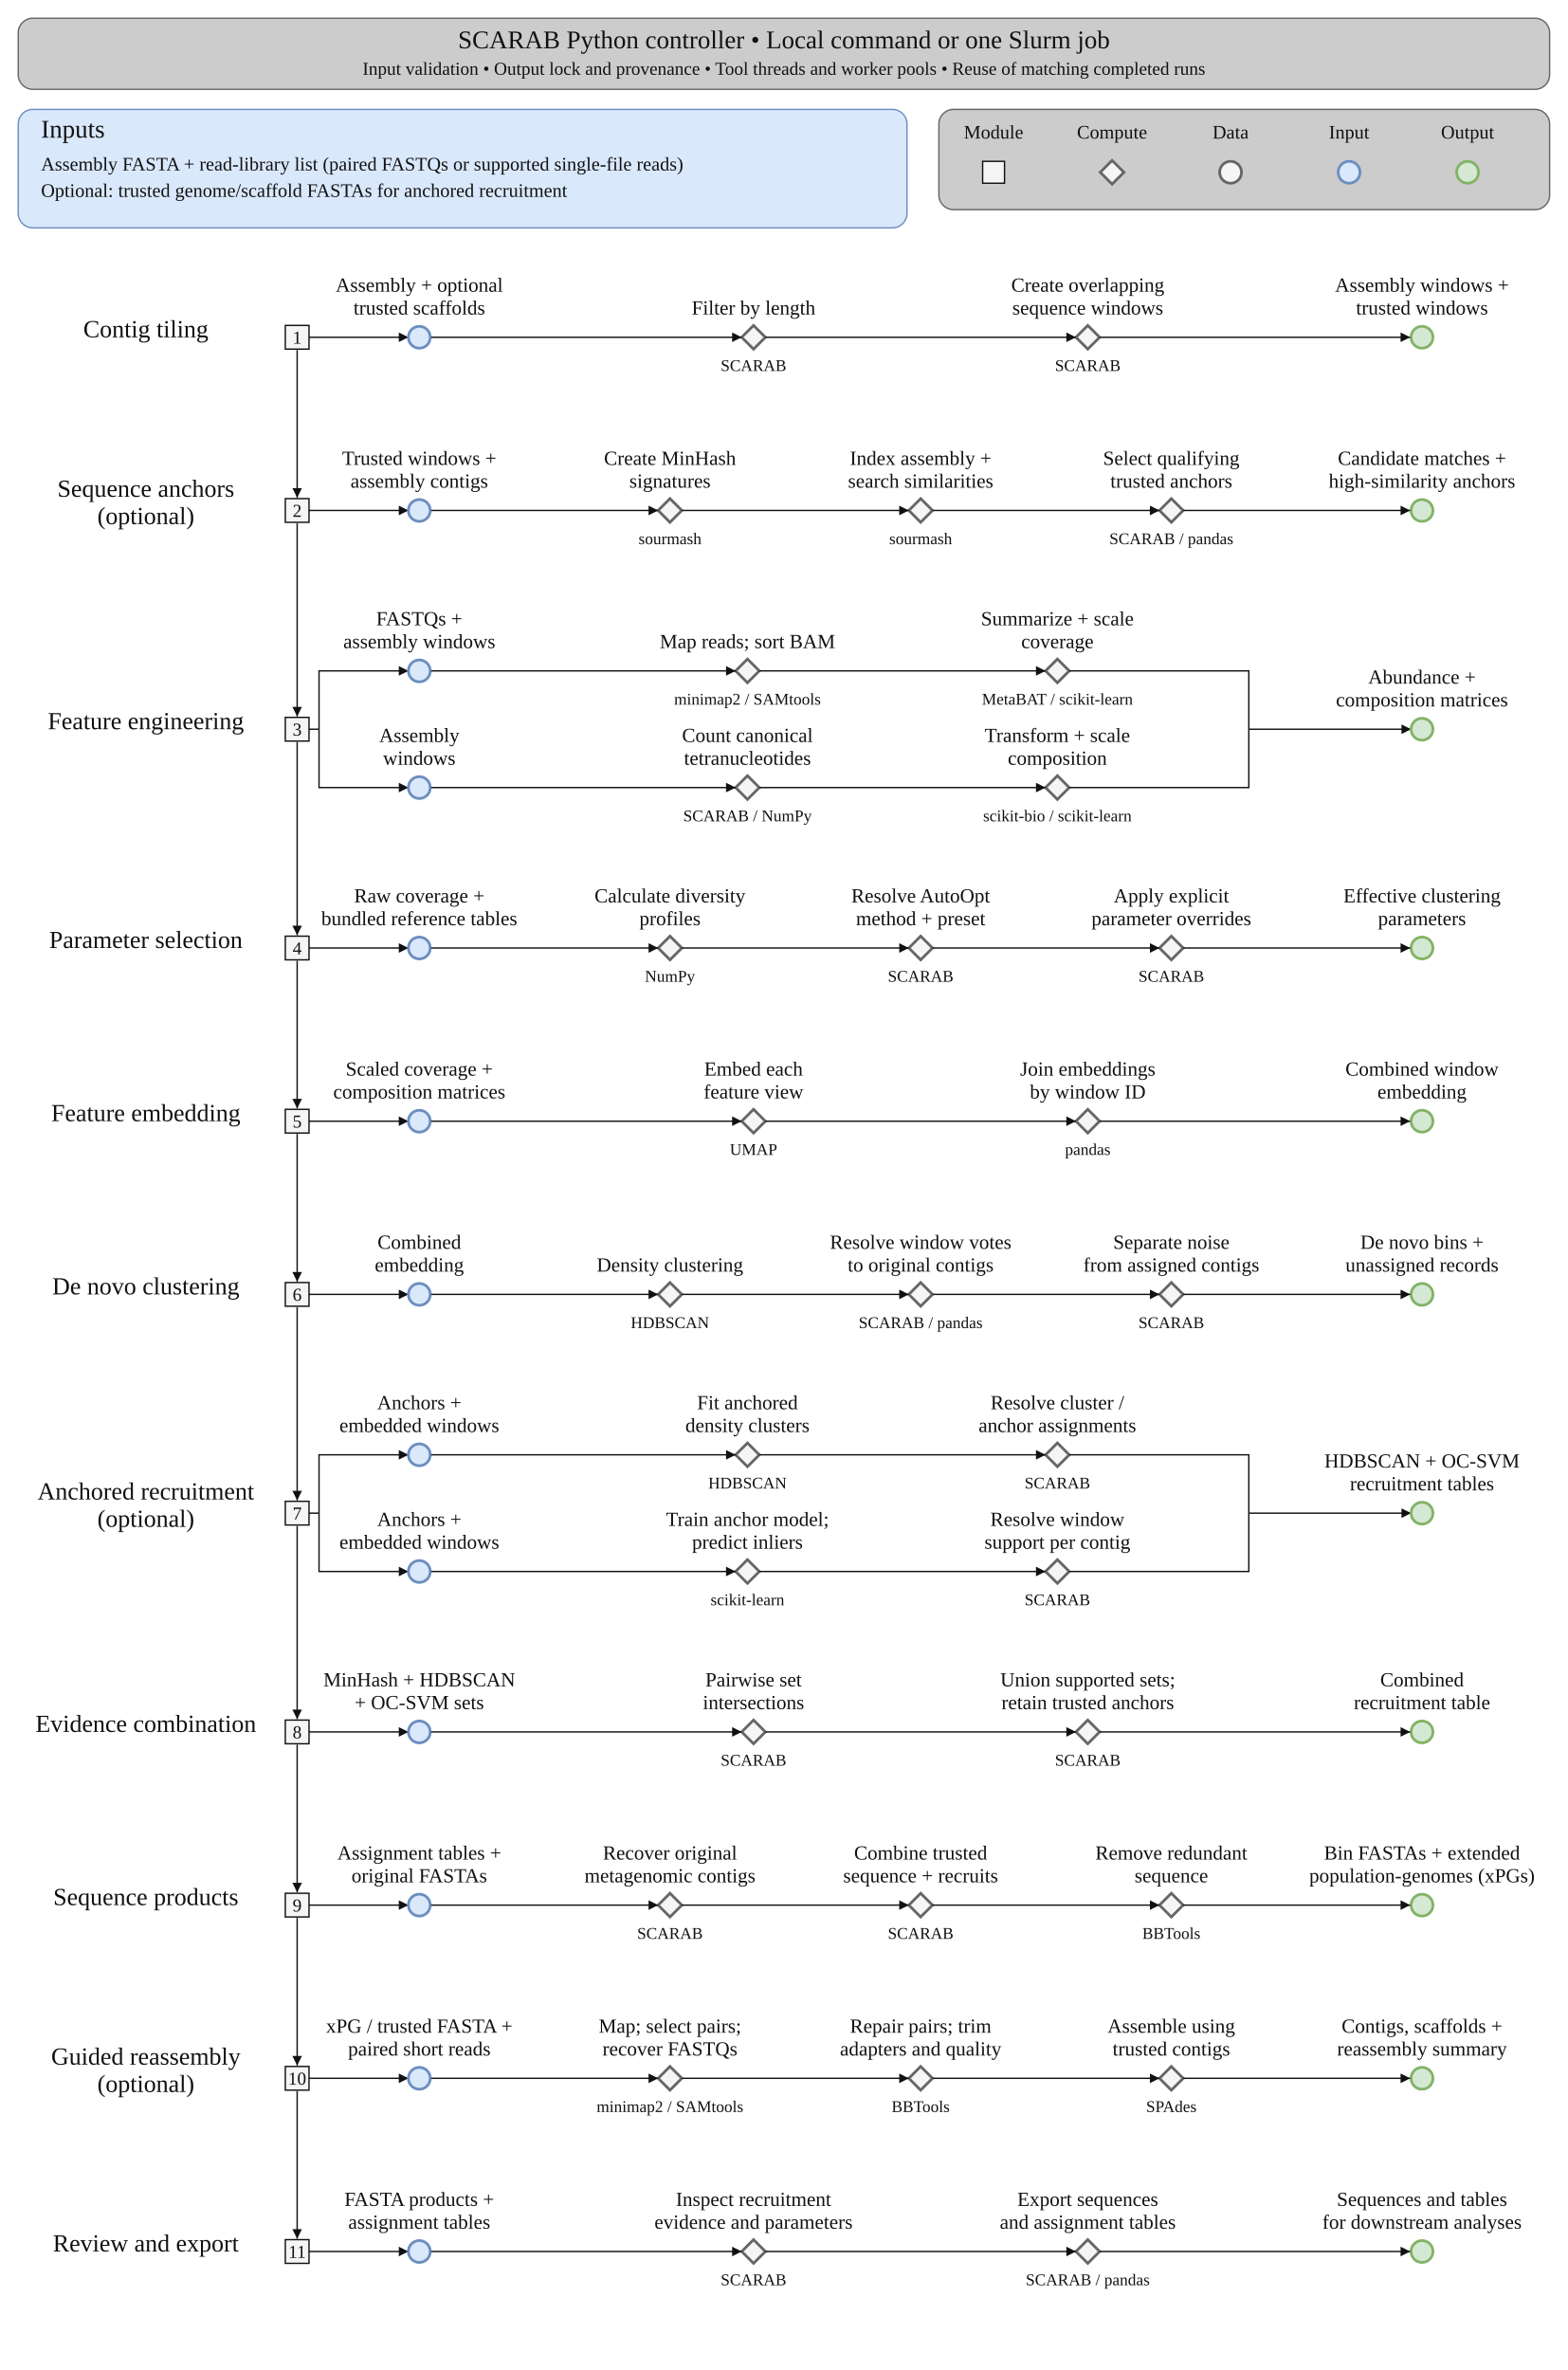
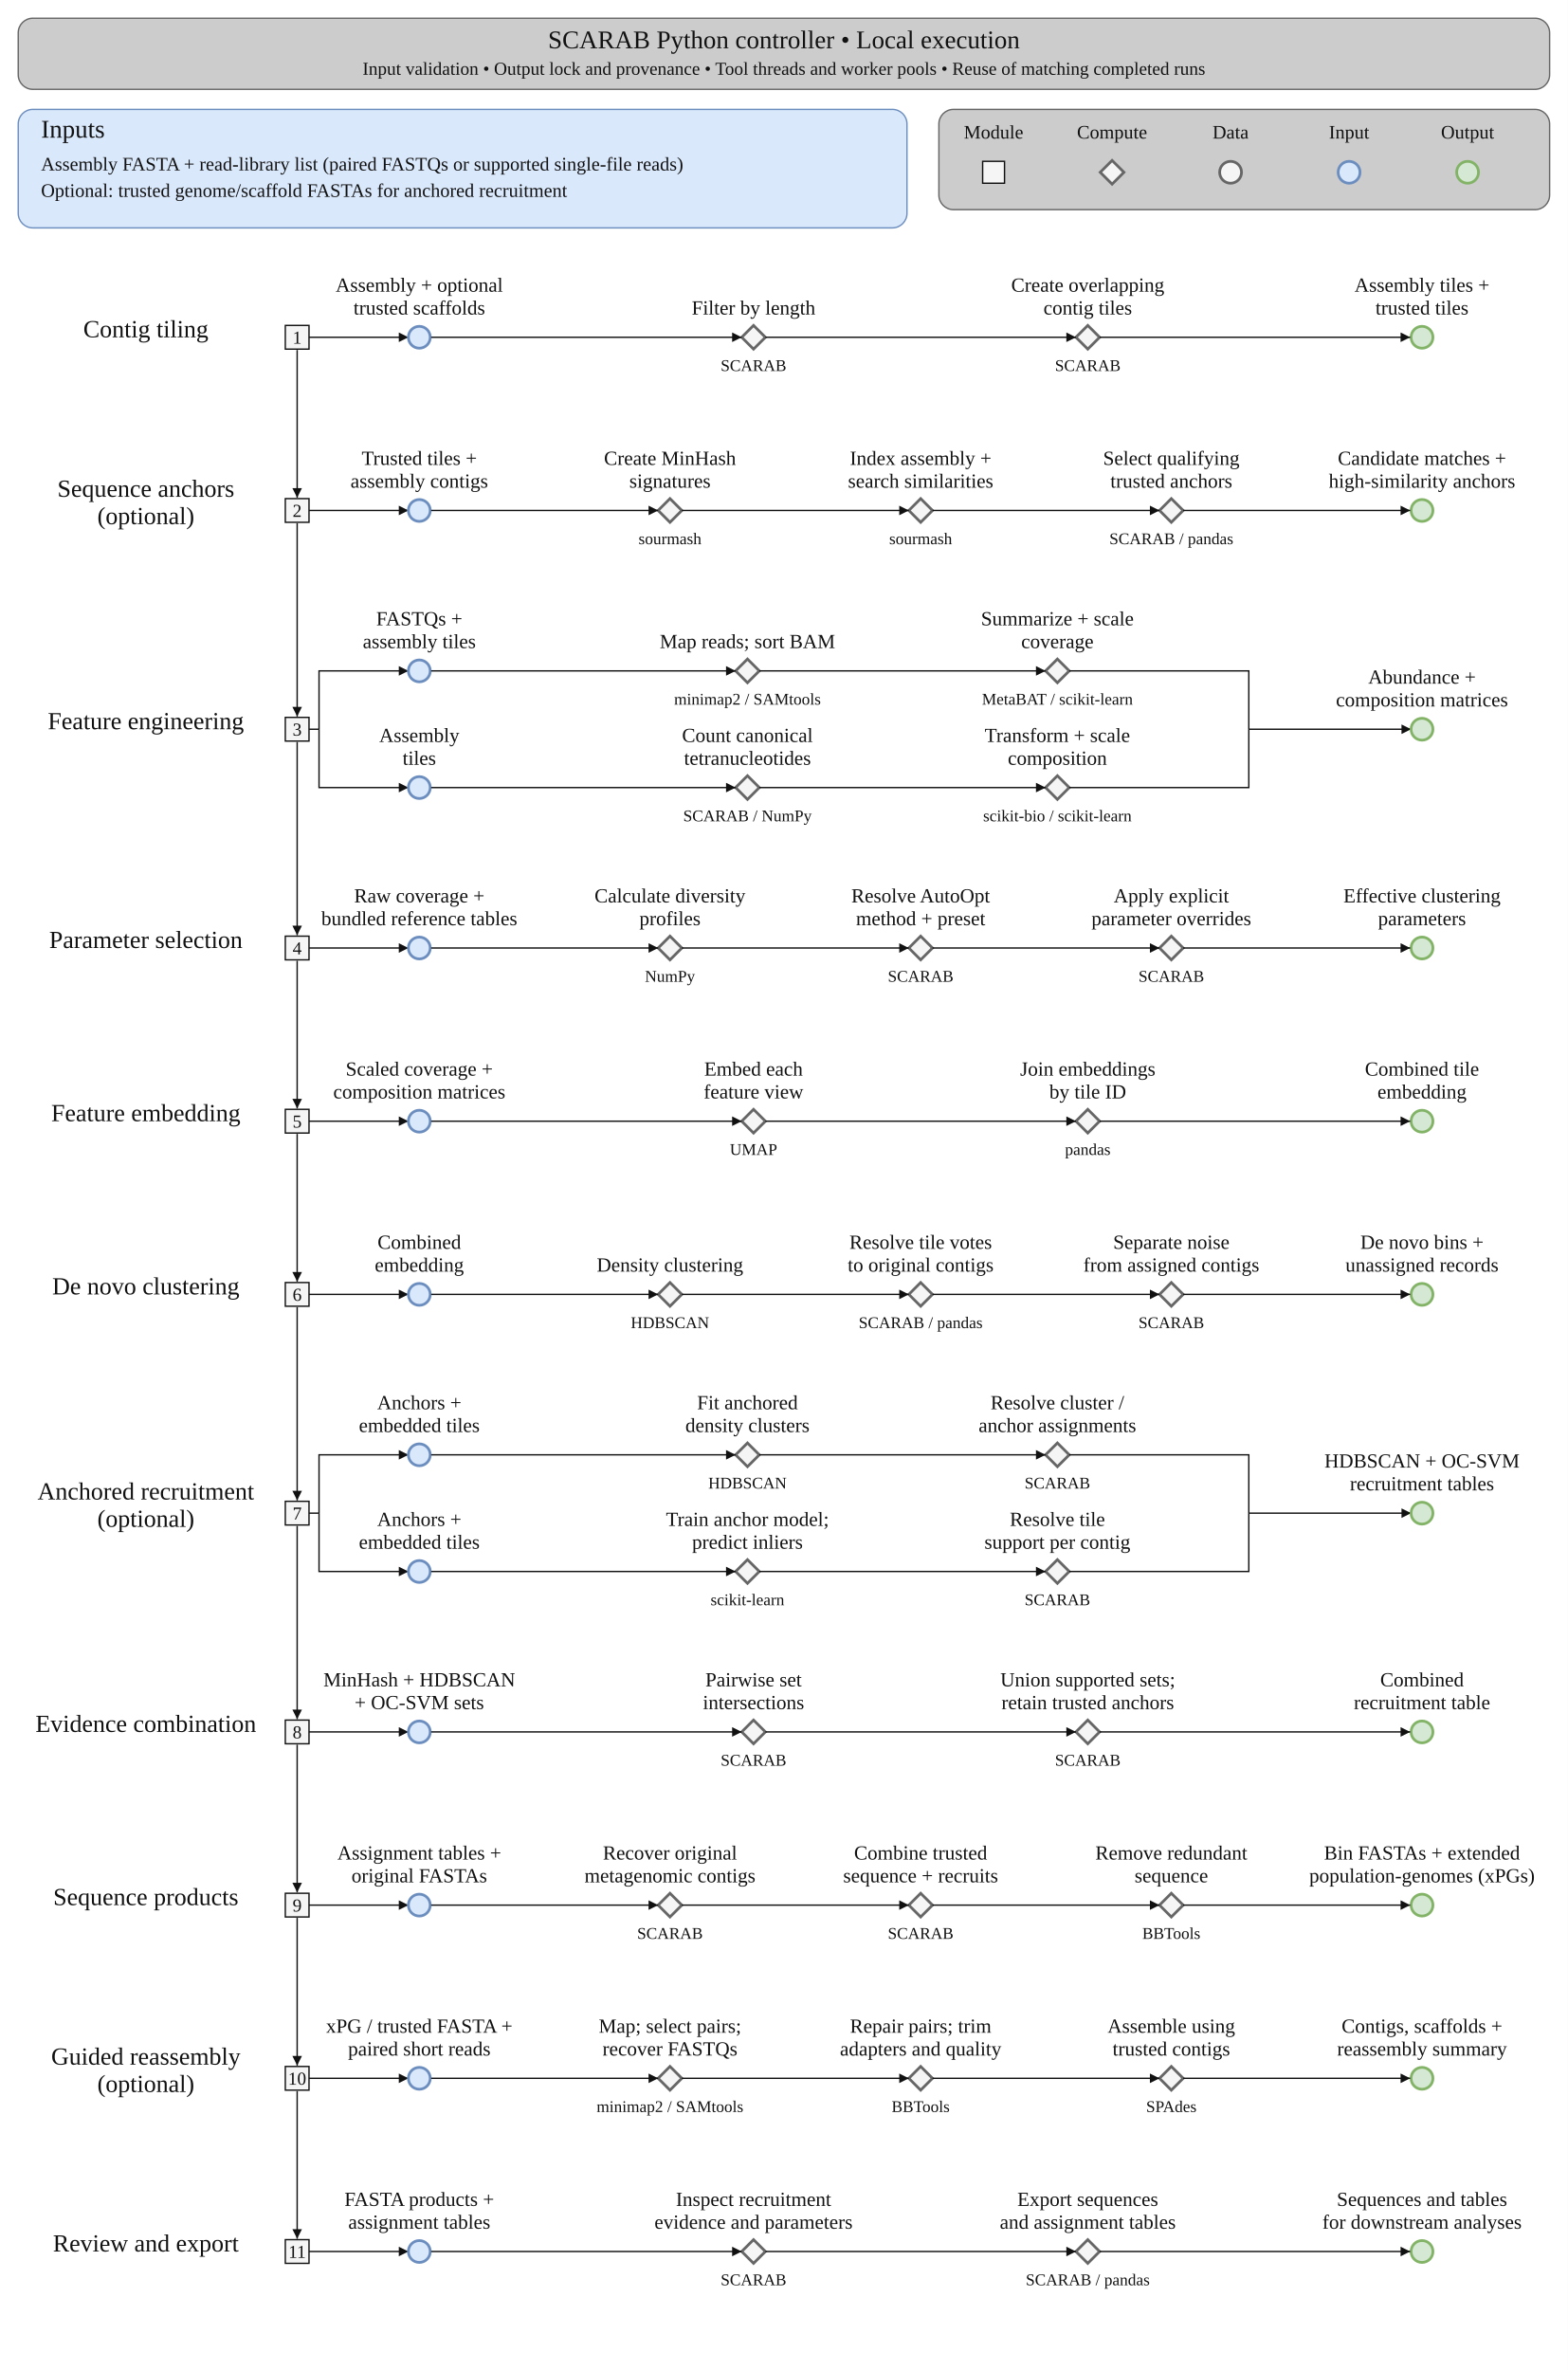
<svg xmlns="http://www.w3.org/2000/svg" width="1720" height="2600" viewBox="0 0 1720 2600" role="img" aria-labelledby="title desc">
  <rect width="100%" height="100%" fill="#ffffff" />
  <defs>
    <marker id="arrow" viewBox="0 0 10 10" refX="10" refY="5" markerWidth="7" markerHeight="7" orient="auto">
      <path d="M0 0 L10 5 L0 10 Z" fill="#111111" />
    </marker>
  </defs>
  <g font-family="Times New Roman, Times, serif" fill="#111111">
    <rect x="20" y="20" width="1680" height="78" rx="16" fill="#CCCCCC" stroke="#666666" stroke-width="1.5" />
-     <text x="860" y="53" font-size="28" text-anchor="middle">SCARAB Python controller • Local command or one Slurm job</text>
+     <text x="860" y="53" font-size="28" text-anchor="middle">SCARAB Python controller • Local execution</text>
    <text x="860" y="82" font-size="20" text-anchor="middle">Input validation • Output lock and provenance • Tool threads and worker pools • Reuse of matching completed runs</text>
    <rect x="20" y="120" width="975" height="130" rx="16" fill="#DAE8FC" stroke="#6C8EBF" stroke-width="1.5" />
    <text x="45" y="151" font-size="28" text-anchor="start">Inputs</text>
    <text x="45" y="187" font-size="21" text-anchor="start">Assembly FASTA + read-library list (paired FASTQs or supported single-file reads)</text>
    <text x="45" y="216" font-size="21" text-anchor="start">Optional: trusted genome/scaffold FASTAs for anchored recruitment</text>
    <rect x="1030" y="120" width="670" height="110" rx="16" fill="#CCCCCC" stroke="#666666" stroke-width="1.5" />
    <text x="1090" y="152" font-size="21" text-anchor="middle">Module</text>
    <rect x="1078" y="177" width="24" height="24" rx="0" fill="#F5F5F5" stroke="#111111" stroke-width="1.5" />
    <text x="1220" y="152" font-size="21" text-anchor="middle">Compute</text>
    <path d="M1207 189 L1220 176 L1233 189 L1220 202 Z" fill="#f5f5f5" stroke="#666666" stroke-width="3" />
    <text x="1350" y="152" font-size="21" text-anchor="middle">Data</text>
    <circle cx="1350" cy="189" r="12" fill="#F5F5F5" stroke="#666666" stroke-width="3" />
    <text x="1480" y="152" font-size="21" text-anchor="middle">Input</text>
    <circle cx="1480" cy="189" r="12" fill="#DAE8FC" stroke="#6C8EBF" stroke-width="3" />
    <text x="1610" y="152" font-size="21" text-anchor="middle">Output</text>
    <circle cx="1610" cy="189" r="12" fill="#D5E8D4" stroke="#82B366" stroke-width="3" />
    <text x="160" y="370.0" font-size="27" text-anchor="middle">Contig tiling</text>
    <rect x="313" y="357.0" width="26" height="26" rx="0" fill="#F5F5F5" stroke="#111111" stroke-width="1.5" />
    <text x="326" y="377.0" font-size="20" text-anchor="middle">1</text>
    <path d="M339 370.0 L448 370.0" fill="none" stroke="#111111" stroke-width="1.5" marker-end="url(#arrow)" />
    <circle cx="460.0" cy="370.0" r="12" fill="#DAE8FC" stroke="#6C8EBF" stroke-width="3" />
    <text x="460.0" y="320.0" font-size="22" text-anchor="middle">Assembly + optional</text>
    <text x="460.0" y="345.0" font-size="22" text-anchor="middle">trusted scaffolds</text>
    <path d="M813.667 370.0 L826.667 357.0 L839.667 370.0 L826.667 383.0 Z" fill="#f5f5f5" stroke="#666666" stroke-width="3" />
    <text x="826.667" y="345.0" font-size="22" text-anchor="middle">Filter by length</text>
    <text x="826.667" y="407.0" font-size="18" text-anchor="middle">SCARAB</text>
    <path d="M1180.333 370.0 L1193.333 357.0 L1206.333 370.0 L1193.333 383.0 Z" fill="#f5f5f5" stroke="#666666" stroke-width="3" />
    <text x="1193.333" y="320.0" font-size="22" text-anchor="middle">Create overlapping</text>
-     <text x="1193.333" y="345.0" font-size="22" text-anchor="middle">sequence windows</text>
+     <text x="1193.333" y="345.0" font-size="22" text-anchor="middle">contig tiles</text>
    <text x="1193.333" y="407.0" font-size="18" text-anchor="middle">SCARAB</text>
    <circle cx="1560.0" cy="370.0" r="12" fill="#D5E8D4" stroke="#82B366" stroke-width="3" />
-     <text x="1560.0" y="320.0" font-size="22" text-anchor="middle">Assembly windows +</text>
-     <text x="1560.0" y="345.0" font-size="22" text-anchor="middle">trusted windows</text>
+     <text x="1560.0" y="320.0" font-size="22" text-anchor="middle">Assembly tiles +</text>
+     <text x="1560.0" y="345.0" font-size="22" text-anchor="middle">trusted tiles</text>
    <path d="M473.0 370.0 L813.667 370.0" fill="none" stroke="#111111" stroke-width="1.5" marker-end="url(#arrow)" />
    <path d="M839.667 370.0 L1180.333 370.0" fill="none" stroke="#111111" stroke-width="1.5" marker-end="url(#arrow)" />
    <path d="M1206.333 370.0 L1547.0 370.0" fill="none" stroke="#111111" stroke-width="1.5" marker-end="url(#arrow)" />
    <path d="M326 384.0 L326 546.0" fill="none" stroke="#111111" stroke-width="1.5" marker-end="url(#arrow)" />
    <text x="160" y="545.0" font-size="27" text-anchor="middle">Sequence anchors</text>
    <text x="160" y="575.0" font-size="27" text-anchor="middle">(optional)</text>
    <rect x="313" y="547.0" width="26" height="26" rx="0" fill="#F5F5F5" stroke="#111111" stroke-width="1.5" />
    <text x="326" y="567.0" font-size="20" text-anchor="middle">2</text>
    <path d="M339 560.0 L448 560.0" fill="none" stroke="#111111" stroke-width="1.5" marker-end="url(#arrow)" />
    <circle cx="460.0" cy="560.0" r="12" fill="#DAE8FC" stroke="#6C8EBF" stroke-width="3" />
-     <text x="460.0" y="510.0" font-size="22" text-anchor="middle">Trusted windows +</text>
+     <text x="460.0" y="510.0" font-size="22" text-anchor="middle">Trusted tiles +</text>
    <text x="460.0" y="535.0" font-size="22" text-anchor="middle">assembly contigs</text>
    <path d="M722.0 560.0 L735.0 547.0 L748.0 560.0 L735.0 573.0 Z" fill="#f5f5f5" stroke="#666666" stroke-width="3" />
    <text x="735.0" y="510.0" font-size="22" text-anchor="middle">Create MinHash</text>
    <text x="735.0" y="535.0" font-size="22" text-anchor="middle">signatures</text>
    <text x="735.0" y="597.0" font-size="18" text-anchor="middle">sourmash</text>
    <path d="M997.0 560.0 L1010.0 547.0 L1023.0 560.0 L1010.0 573.0 Z" fill="#f5f5f5" stroke="#666666" stroke-width="3" />
    <text x="1010.0" y="510.0" font-size="22" text-anchor="middle">Index assembly +</text>
    <text x="1010.0" y="535.0" font-size="22" text-anchor="middle">search similarities</text>
    <text x="1010.0" y="597.0" font-size="18" text-anchor="middle">sourmash</text>
    <path d="M1272.0 560.0 L1285.0 547.0 L1298.0 560.0 L1285.0 573.0 Z" fill="#f5f5f5" stroke="#666666" stroke-width="3" />
    <text x="1285.0" y="510.0" font-size="22" text-anchor="middle">Select qualifying</text>
    <text x="1285.0" y="535.0" font-size="22" text-anchor="middle">trusted anchors</text>
    <text x="1285.0" y="597.0" font-size="18" text-anchor="middle">SCARAB / pandas</text>
    <circle cx="1560.0" cy="560.0" r="12" fill="#D5E8D4" stroke="#82B366" stroke-width="3" />
    <text x="1560.0" y="510.0" font-size="22" text-anchor="middle">Candidate matches +</text>
    <text x="1560.0" y="535.0" font-size="22" text-anchor="middle">high-similarity anchors</text>
    <path d="M473.0 560.0 L722.0 560.0" fill="none" stroke="#111111" stroke-width="1.5" marker-end="url(#arrow)" />
    <path d="M748.0 560.0 L997.0 560.0" fill="none" stroke="#111111" stroke-width="1.5" marker-end="url(#arrow)" />
    <path d="M1023.0 560.0 L1272.0 560.0" fill="none" stroke="#111111" stroke-width="1.5" marker-end="url(#arrow)" />
    <path d="M1298.0 560.0 L1547.0 560.0" fill="none" stroke="#111111" stroke-width="1.5" marker-end="url(#arrow)" />
    <path d="M326 574.0 L326 786.0" fill="none" stroke="#111111" stroke-width="1.5" marker-end="url(#arrow)" />
    <text x="160" y="800.0" font-size="27" text-anchor="middle">Feature engineering</text>
    <rect x="313" y="787.0" width="26" height="26" rx="0" fill="#F5F5F5" stroke="#111111" stroke-width="1.5" />
    <text x="326" y="807.0" font-size="20" text-anchor="middle">3</text>
    <path d="M339 800.0 L350 800.0" fill="none" stroke="#111111" stroke-width="1.5" />
    <path d="M350 800.0 L350 736.0 L448 736.0" fill="none" stroke="#111111" stroke-width="1.5" marker-end="url(#arrow)" />
    <circle cx="460" cy="736.0" r="12" fill="#DAE8FC" stroke="#6C8EBF" stroke-width="3" />
    <text x="460" y="686.0" font-size="22" text-anchor="middle">FASTQs +</text>
-     <text x="460" y="711.0" font-size="22" text-anchor="middle">assembly windows</text>
+     <text x="460" y="711.0" font-size="22" text-anchor="middle">assembly tiles</text>
    <path d="M807 736.0 L820 723.0 L833 736.0 L820 749.0 Z" fill="#f5f5f5" stroke="#666666" stroke-width="3" />
    <text x="820" y="711.0" font-size="22" text-anchor="middle">Map reads; sort BAM</text>
    <text x="820" y="773.0" font-size="18" text-anchor="middle">minimap2 / SAMtools</text>
    <path d="M1147 736.0 L1160 723.0 L1173 736.0 L1160 749.0 Z" fill="#f5f5f5" stroke="#666666" stroke-width="3" />
    <text x="1160" y="686.0" font-size="22" text-anchor="middle">Summarize + scale</text>
    <text x="1160" y="711.0" font-size="22" text-anchor="middle">coverage</text>
    <text x="1160" y="773.0" font-size="18" text-anchor="middle">MetaBAT / scikit-learn</text>
    <path d="M473 736.0 L807 736.0" fill="none" stroke="#111111" stroke-width="1.5" marker-end="url(#arrow)" />
    <path d="M833 736.0 L1147 736.0" fill="none" stroke="#111111" stroke-width="1.5" marker-end="url(#arrow)" />
    <path d="M1173 736.0 L1370 736.0 L1370 800.0" fill="none" stroke="#111111" stroke-width="1.5" />
    <path d="M350 800.0 L350 864.0 L448 864.0" fill="none" stroke="#111111" stroke-width="1.5" marker-end="url(#arrow)" />
    <circle cx="460" cy="864.0" r="12" fill="#DAE8FC" stroke="#6C8EBF" stroke-width="3" />
    <text x="460" y="814.0" font-size="22" text-anchor="middle">Assembly</text>
-     <text x="460" y="839.0" font-size="22" text-anchor="middle">windows</text>
+     <text x="460" y="839.0" font-size="22" text-anchor="middle">tiles</text>
    <path d="M807 864.0 L820 851.0 L833 864.0 L820 877.0 Z" fill="#f5f5f5" stroke="#666666" stroke-width="3" />
    <text x="820" y="814.0" font-size="22" text-anchor="middle">Count canonical</text>
    <text x="820" y="839.0" font-size="22" text-anchor="middle">tetranucleotides</text>
    <text x="820" y="901.0" font-size="18" text-anchor="middle">SCARAB / NumPy</text>
    <path d="M1147 864.0 L1160 851.0 L1173 864.0 L1160 877.0 Z" fill="#f5f5f5" stroke="#666666" stroke-width="3" />
    <text x="1160" y="814.0" font-size="22" text-anchor="middle">Transform + scale</text>
    <text x="1160" y="839.0" font-size="22" text-anchor="middle">composition</text>
    <text x="1160" y="901.0" font-size="18" text-anchor="middle">scikit-bio / scikit-learn</text>
    <path d="M473 864.0 L807 864.0" fill="none" stroke="#111111" stroke-width="1.5" marker-end="url(#arrow)" />
    <path d="M833 864.0 L1147 864.0" fill="none" stroke="#111111" stroke-width="1.5" marker-end="url(#arrow)" />
    <path d="M1173 864.0 L1370 864.0 L1370 800.0" fill="none" stroke="#111111" stroke-width="1.5" />
    <path d="M1370 800.0 L1548 800.0" fill="none" stroke="#111111" stroke-width="1.5" marker-end="url(#arrow)" />
    <circle cx="1560" cy="800.0" r="12" fill="#D5E8D4" stroke="#82B366" stroke-width="3" />
    <text x="1560" y="750.0" font-size="22" text-anchor="middle">Abundance +</text>
    <text x="1560" y="775.0" font-size="22" text-anchor="middle">composition matrices</text>
    <path d="M326 814.0 L326 1026.0" fill="none" stroke="#111111" stroke-width="1.5" marker-end="url(#arrow)" />
    <text x="160" y="1040.0" font-size="27" text-anchor="middle">Parameter selection</text>
    <rect x="313" y="1027.0" width="26" height="26" rx="0" fill="#F5F5F5" stroke="#111111" stroke-width="1.5" />
    <text x="326" y="1047.0" font-size="20" text-anchor="middle">4</text>
    <path d="M339 1040.0 L448 1040.0" fill="none" stroke="#111111" stroke-width="1.5" marker-end="url(#arrow)" />
    <circle cx="460.0" cy="1040.0" r="12" fill="#DAE8FC" stroke="#6C8EBF" stroke-width="3" />
    <text x="460.0" y="990.0" font-size="22" text-anchor="middle">Raw coverage +</text>
    <text x="460.0" y="1015.0" font-size="22" text-anchor="middle">bundled reference tables</text>
    <path d="M722.0 1040.0 L735.0 1027.0 L748.0 1040.0 L735.0 1053.0 Z" fill="#f5f5f5" stroke="#666666" stroke-width="3" />
    <text x="735.0" y="990.0" font-size="22" text-anchor="middle">Calculate diversity</text>
    <text x="735.0" y="1015.0" font-size="22" text-anchor="middle">profiles</text>
    <text x="735.0" y="1077.0" font-size="18" text-anchor="middle">NumPy</text>
    <path d="M997.0 1040.0 L1010.0 1027.0 L1023.0 1040.0 L1010.0 1053.0 Z" fill="#f5f5f5" stroke="#666666" stroke-width="3" />
    <text x="1010.0" y="990.0" font-size="22" text-anchor="middle">Resolve AutoOpt</text>
    <text x="1010.0" y="1015.0" font-size="22" text-anchor="middle">method + preset</text>
    <text x="1010.0" y="1077.0" font-size="18" text-anchor="middle">SCARAB</text>
    <path d="M1272.0 1040.0 L1285.0 1027.0 L1298.0 1040.0 L1285.0 1053.0 Z" fill="#f5f5f5" stroke="#666666" stroke-width="3" />
    <text x="1285.0" y="990.0" font-size="22" text-anchor="middle">Apply explicit</text>
    <text x="1285.0" y="1015.0" font-size="22" text-anchor="middle">parameter overrides</text>
    <text x="1285.0" y="1077.0" font-size="18" text-anchor="middle">SCARAB</text>
    <circle cx="1560.0" cy="1040.0" r="12" fill="#D5E8D4" stroke="#82B366" stroke-width="3" />
    <text x="1560.0" y="990.0" font-size="22" text-anchor="middle">Effective clustering</text>
    <text x="1560.0" y="1015.0" font-size="22" text-anchor="middle">parameters</text>
    <path d="M473.0 1040.0 L722.0 1040.0" fill="none" stroke="#111111" stroke-width="1.5" marker-end="url(#arrow)" />
    <path d="M748.0 1040.0 L997.0 1040.0" fill="none" stroke="#111111" stroke-width="1.5" marker-end="url(#arrow)" />
    <path d="M1023.0 1040.0 L1272.0 1040.0" fill="none" stroke="#111111" stroke-width="1.5" marker-end="url(#arrow)" />
    <path d="M1298.0 1040.0 L1547.0 1040.0" fill="none" stroke="#111111" stroke-width="1.5" marker-end="url(#arrow)" />
    <path d="M326 1054.0 L326 1216.0" fill="none" stroke="#111111" stroke-width="1.5" marker-end="url(#arrow)" />
    <text x="160" y="1230.0" font-size="27" text-anchor="middle">Feature embedding</text>
    <rect x="313" y="1217.0" width="26" height="26" rx="0" fill="#F5F5F5" stroke="#111111" stroke-width="1.5" />
    <text x="326" y="1237.0" font-size="20" text-anchor="middle">5</text>
    <path d="M339 1230.0 L448 1230.0" fill="none" stroke="#111111" stroke-width="1.5" marker-end="url(#arrow)" />
    <circle cx="460.0" cy="1230.0" r="12" fill="#DAE8FC" stroke="#6C8EBF" stroke-width="3" />
    <text x="460.0" y="1180.0" font-size="22" text-anchor="middle">Scaled coverage +</text>
    <text x="460.0" y="1205.0" font-size="22" text-anchor="middle">composition matrices</text>
    <path d="M813.667 1230.0 L826.667 1217.0 L839.667 1230.0 L826.667 1243.0 Z" fill="#f5f5f5" stroke="#666666" stroke-width="3" />
    <text x="826.667" y="1180.0" font-size="22" text-anchor="middle">Embed each</text>
    <text x="826.667" y="1205.0" font-size="22" text-anchor="middle">feature view</text>
    <text x="826.667" y="1267.0" font-size="18" text-anchor="middle">UMAP</text>
    <path d="M1180.333 1230.0 L1193.333 1217.0 L1206.333 1230.0 L1193.333 1243.0 Z" fill="#f5f5f5" stroke="#666666" stroke-width="3" />
    <text x="1193.333" y="1180.0" font-size="22" text-anchor="middle">Join embeddings</text>
-     <text x="1193.333" y="1205.0" font-size="22" text-anchor="middle">by window ID</text>
+     <text x="1193.333" y="1205.0" font-size="22" text-anchor="middle">by tile ID</text>
    <text x="1193.333" y="1267.0" font-size="18" text-anchor="middle">pandas</text>
    <circle cx="1560.0" cy="1230.0" r="12" fill="#D5E8D4" stroke="#82B366" stroke-width="3" />
-     <text x="1560.0" y="1180.0" font-size="22" text-anchor="middle">Combined window</text>
+     <text x="1560.0" y="1180.0" font-size="22" text-anchor="middle">Combined tile</text>
    <text x="1560.0" y="1205.0" font-size="22" text-anchor="middle">embedding</text>
    <path d="M473.0 1230.0 L813.667 1230.0" fill="none" stroke="#111111" stroke-width="1.5" marker-end="url(#arrow)" />
    <path d="M839.667 1230.0 L1180.333 1230.0" fill="none" stroke="#111111" stroke-width="1.5" marker-end="url(#arrow)" />
    <path d="M1206.333 1230.0 L1547.0 1230.0" fill="none" stroke="#111111" stroke-width="1.5" marker-end="url(#arrow)" />
    <path d="M326 1244.0 L326 1406.0" fill="none" stroke="#111111" stroke-width="1.5" marker-end="url(#arrow)" />
    <text x="160" y="1420.0" font-size="27" text-anchor="middle">De novo clustering</text>
    <rect x="313" y="1407.0" width="26" height="26" rx="0" fill="#F5F5F5" stroke="#111111" stroke-width="1.5" />
    <text x="326" y="1427.0" font-size="20" text-anchor="middle">6</text>
    <path d="M339 1420.0 L448 1420.0" fill="none" stroke="#111111" stroke-width="1.5" marker-end="url(#arrow)" />
    <circle cx="460.0" cy="1420.0" r="12" fill="#DAE8FC" stroke="#6C8EBF" stroke-width="3" />
    <text x="460.0" y="1370.0" font-size="22" text-anchor="middle">Combined</text>
    <text x="460.0" y="1395.0" font-size="22" text-anchor="middle">embedding</text>
    <path d="M722.0 1420.0 L735.0 1407.0 L748.0 1420.0 L735.0 1433.0 Z" fill="#f5f5f5" stroke="#666666" stroke-width="3" />
    <text x="735.0" y="1395.0" font-size="22" text-anchor="middle">Density clustering</text>
    <text x="735.0" y="1457.0" font-size="18" text-anchor="middle">HDBSCAN</text>
    <path d="M997.0 1420.0 L1010.0 1407.0 L1023.0 1420.0 L1010.0 1433.0 Z" fill="#f5f5f5" stroke="#666666" stroke-width="3" />
-     <text x="1010.0" y="1370.0" font-size="22" text-anchor="middle">Resolve window votes</text>
+     <text x="1010.0" y="1370.0" font-size="22" text-anchor="middle">Resolve tile votes</text>
    <text x="1010.0" y="1395.0" font-size="22" text-anchor="middle">to original contigs</text>
    <text x="1010.0" y="1457.0" font-size="18" text-anchor="middle">SCARAB / pandas</text>
    <path d="M1272.0 1420.0 L1285.0 1407.0 L1298.0 1420.0 L1285.0 1433.0 Z" fill="#f5f5f5" stroke="#666666" stroke-width="3" />
    <text x="1285.0" y="1370.0" font-size="22" text-anchor="middle">Separate noise</text>
    <text x="1285.0" y="1395.0" font-size="22" text-anchor="middle">from assigned contigs</text>
    <text x="1285.0" y="1457.0" font-size="18" text-anchor="middle">SCARAB</text>
    <circle cx="1560.0" cy="1420.0" r="12" fill="#D5E8D4" stroke="#82B366" stroke-width="3" />
    <text x="1560.0" y="1370.0" font-size="22" text-anchor="middle">De novo bins +</text>
    <text x="1560.0" y="1395.0" font-size="22" text-anchor="middle">unassigned records</text>
    <path d="M473.0 1420.0 L722.0 1420.0" fill="none" stroke="#111111" stroke-width="1.5" marker-end="url(#arrow)" />
    <path d="M748.0 1420.0 L997.0 1420.0" fill="none" stroke="#111111" stroke-width="1.5" marker-end="url(#arrow)" />
    <path d="M1023.0 1420.0 L1272.0 1420.0" fill="none" stroke="#111111" stroke-width="1.5" marker-end="url(#arrow)" />
    <path d="M1298.0 1420.0 L1547.0 1420.0" fill="none" stroke="#111111" stroke-width="1.5" marker-end="url(#arrow)" />
    <path d="M326 1434.0 L326 1646.0" fill="none" stroke="#111111" stroke-width="1.5" marker-end="url(#arrow)" />
    <text x="160" y="1645.0" font-size="27" text-anchor="middle">Anchored recruitment</text>
    <text x="160" y="1675.0" font-size="27" text-anchor="middle">(optional)</text>
    <rect x="313" y="1647.0" width="26" height="26" rx="0" fill="#F5F5F5" stroke="#111111" stroke-width="1.5" />
    <text x="326" y="1667.0" font-size="20" text-anchor="middle">7</text>
    <path d="M339 1660.0 L350 1660.0" fill="none" stroke="#111111" stroke-width="1.5" />
    <path d="M350 1660.0 L350 1596.0 L448 1596.0" fill="none" stroke="#111111" stroke-width="1.5" marker-end="url(#arrow)" />
    <circle cx="460" cy="1596.0" r="12" fill="#DAE8FC" stroke="#6C8EBF" stroke-width="3" />
    <text x="460" y="1546.0" font-size="22" text-anchor="middle">Anchors +</text>
-     <text x="460" y="1571.0" font-size="22" text-anchor="middle">embedded windows</text>
+     <text x="460" y="1571.0" font-size="22" text-anchor="middle">embedded tiles</text>
    <path d="M807 1596.0 L820 1583.0 L833 1596.0 L820 1609.0 Z" fill="#f5f5f5" stroke="#666666" stroke-width="3" />
    <text x="820" y="1546.0" font-size="22" text-anchor="middle">Fit anchored</text>
    <text x="820" y="1571.0" font-size="22" text-anchor="middle">density clusters</text>
    <text x="820" y="1633.0" font-size="18" text-anchor="middle">HDBSCAN</text>
    <path d="M1147 1596.0 L1160 1583.0 L1173 1596.0 L1160 1609.0 Z" fill="#f5f5f5" stroke="#666666" stroke-width="3" />
    <text x="1160" y="1546.0" font-size="22" text-anchor="middle">Resolve cluster /</text>
    <text x="1160" y="1571.0" font-size="22" text-anchor="middle">anchor assignments</text>
    <text x="1160" y="1633.0" font-size="18" text-anchor="middle">SCARAB</text>
    <path d="M473 1596.0 L807 1596.0" fill="none" stroke="#111111" stroke-width="1.5" marker-end="url(#arrow)" />
    <path d="M833 1596.0 L1147 1596.0" fill="none" stroke="#111111" stroke-width="1.5" marker-end="url(#arrow)" />
    <path d="M1173 1596.0 L1370 1596.0 L1370 1660.0" fill="none" stroke="#111111" stroke-width="1.5" />
    <path d="M350 1660.0 L350 1724.0 L448 1724.0" fill="none" stroke="#111111" stroke-width="1.5" marker-end="url(#arrow)" />
    <circle cx="460" cy="1724.0" r="12" fill="#DAE8FC" stroke="#6C8EBF" stroke-width="3" />
    <text x="460" y="1674.0" font-size="22" text-anchor="middle">Anchors +</text>
-     <text x="460" y="1699.0" font-size="22" text-anchor="middle">embedded windows</text>
+     <text x="460" y="1699.0" font-size="22" text-anchor="middle">embedded tiles</text>
    <path d="M807 1724.0 L820 1711.0 L833 1724.0 L820 1737.0 Z" fill="#f5f5f5" stroke="#666666" stroke-width="3" />
    <text x="820" y="1674.0" font-size="22" text-anchor="middle">Train anchor model;</text>
    <text x="820" y="1699.0" font-size="22" text-anchor="middle">predict inliers</text>
    <text x="820" y="1761.0" font-size="18" text-anchor="middle">scikit-learn</text>
    <path d="M1147 1724.0 L1160 1711.0 L1173 1724.0 L1160 1737.0 Z" fill="#f5f5f5" stroke="#666666" stroke-width="3" />
-     <text x="1160" y="1674.0" font-size="22" text-anchor="middle">Resolve window</text>
+     <text x="1160" y="1674.0" font-size="22" text-anchor="middle">Resolve tile</text>
    <text x="1160" y="1699.0" font-size="22" text-anchor="middle">support per contig</text>
    <text x="1160" y="1761.0" font-size="18" text-anchor="middle">SCARAB</text>
    <path d="M473 1724.0 L807 1724.0" fill="none" stroke="#111111" stroke-width="1.5" marker-end="url(#arrow)" />
    <path d="M833 1724.0 L1147 1724.0" fill="none" stroke="#111111" stroke-width="1.5" marker-end="url(#arrow)" />
    <path d="M1173 1724.0 L1370 1724.0 L1370 1660.0" fill="none" stroke="#111111" stroke-width="1.5" />
    <path d="M1370 1660.0 L1548 1660.0" fill="none" stroke="#111111" stroke-width="1.5" marker-end="url(#arrow)" />
    <circle cx="1560" cy="1660.0" r="12" fill="#D5E8D4" stroke="#82B366" stroke-width="3" />
    <text x="1560" y="1610.0" font-size="22" text-anchor="middle">HDBSCAN + OC-SVM</text>
    <text x="1560" y="1635.0" font-size="22" text-anchor="middle">recruitment tables</text>
    <path d="M326 1674.0 L326 1886.0" fill="none" stroke="#111111" stroke-width="1.5" marker-end="url(#arrow)" />
    <text x="160" y="1900.0" font-size="27" text-anchor="middle">Evidence combination</text>
    <rect x="313" y="1887.0" width="26" height="26" rx="0" fill="#F5F5F5" stroke="#111111" stroke-width="1.5" />
    <text x="326" y="1907.0" font-size="20" text-anchor="middle">8</text>
    <path d="M339 1900.0 L448 1900.0" fill="none" stroke="#111111" stroke-width="1.5" marker-end="url(#arrow)" />
    <circle cx="460.0" cy="1900.0" r="12" fill="#DAE8FC" stroke="#6C8EBF" stroke-width="3" />
    <text x="460.0" y="1850.0" font-size="22" text-anchor="middle">MinHash + HDBSCAN</text>
    <text x="460.0" y="1875.0" font-size="22" text-anchor="middle">+ OC-SVM sets</text>
    <path d="M813.667 1900.0 L826.667 1887.0 L839.667 1900.0 L826.667 1913.0 Z" fill="#f5f5f5" stroke="#666666" stroke-width="3" />
    <text x="826.667" y="1850.0" font-size="22" text-anchor="middle">Pairwise set</text>
    <text x="826.667" y="1875.0" font-size="22" text-anchor="middle">intersections</text>
    <text x="826.667" y="1937.0" font-size="18" text-anchor="middle">SCARAB</text>
    <path d="M1180.333 1900.0 L1193.333 1887.0 L1206.333 1900.0 L1193.333 1913.0 Z" fill="#f5f5f5" stroke="#666666" stroke-width="3" />
    <text x="1193.333" y="1850.0" font-size="22" text-anchor="middle">Union supported sets;</text>
    <text x="1193.333" y="1875.0" font-size="22" text-anchor="middle">retain trusted anchors</text>
    <text x="1193.333" y="1937.0" font-size="18" text-anchor="middle">SCARAB</text>
    <circle cx="1560.0" cy="1900.0" r="12" fill="#D5E8D4" stroke="#82B366" stroke-width="3" />
    <text x="1560.0" y="1850.0" font-size="22" text-anchor="middle">Combined</text>
    <text x="1560.0" y="1875.0" font-size="22" text-anchor="middle">recruitment table</text>
    <path d="M473.0 1900.0 L813.667 1900.0" fill="none" stroke="#111111" stroke-width="1.5" marker-end="url(#arrow)" />
    <path d="M839.667 1900.0 L1180.333 1900.0" fill="none" stroke="#111111" stroke-width="1.5" marker-end="url(#arrow)" />
    <path d="M1206.333 1900.0 L1547.0 1900.0" fill="none" stroke="#111111" stroke-width="1.5" marker-end="url(#arrow)" />
    <path d="M326 1914.0 L326 2076.0" fill="none" stroke="#111111" stroke-width="1.5" marker-end="url(#arrow)" />
    <text x="160" y="2090.0" font-size="27" text-anchor="middle">Sequence products</text>
    <rect x="313" y="2077.0" width="26" height="26" rx="0" fill="#F5F5F5" stroke="#111111" stroke-width="1.5" />
    <text x="326" y="2097.0" font-size="20" text-anchor="middle">9</text>
    <path d="M339 2090.0 L448 2090.0" fill="none" stroke="#111111" stroke-width="1.5" marker-end="url(#arrow)" />
    <circle cx="460.0" cy="2090.0" r="12" fill="#DAE8FC" stroke="#6C8EBF" stroke-width="3" />
    <text x="460.0" y="2040.0" font-size="22" text-anchor="middle">Assignment tables +</text>
    <text x="460.0" y="2065.0" font-size="22" text-anchor="middle">original FASTAs</text>
    <path d="M722.0 2090.0 L735.0 2077.0 L748.0 2090.0 L735.0 2103.0 Z" fill="#f5f5f5" stroke="#666666" stroke-width="3" />
    <text x="735.0" y="2040.0" font-size="22" text-anchor="middle">Recover original</text>
    <text x="735.0" y="2065.0" font-size="22" text-anchor="middle">metagenomic contigs</text>
    <text x="735.0" y="2127.0" font-size="18" text-anchor="middle">SCARAB</text>
    <path d="M997.0 2090.0 L1010.0 2077.0 L1023.0 2090.0 L1010.0 2103.0 Z" fill="#f5f5f5" stroke="#666666" stroke-width="3" />
    <text x="1010.0" y="2040.0" font-size="22" text-anchor="middle">Combine trusted</text>
    <text x="1010.0" y="2065.0" font-size="22" text-anchor="middle">sequence + recruits</text>
    <text x="1010.0" y="2127.0" font-size="18" text-anchor="middle">SCARAB</text>
    <path d="M1272.0 2090.0 L1285.0 2077.0 L1298.0 2090.0 L1285.0 2103.0 Z" fill="#f5f5f5" stroke="#666666" stroke-width="3" />
    <text x="1285.0" y="2040.0" font-size="22" text-anchor="middle">Remove redundant</text>
    <text x="1285.0" y="2065.0" font-size="22" text-anchor="middle">sequence</text>
    <text x="1285.0" y="2127.0" font-size="18" text-anchor="middle">BBTools</text>
    <circle cx="1560.0" cy="2090.0" r="12" fill="#D5E8D4" stroke="#82B366" stroke-width="3" />
    <text x="1560.0" y="2040.0" font-size="22" text-anchor="middle">Bin FASTAs + extended</text>
    <text x="1560.0" y="2065.0" font-size="22" text-anchor="middle">population-genomes (xPGs)</text>
    <path d="M473.0 2090.0 L722.0 2090.0" fill="none" stroke="#111111" stroke-width="1.5" marker-end="url(#arrow)" />
    <path d="M748.0 2090.0 L997.0 2090.0" fill="none" stroke="#111111" stroke-width="1.5" marker-end="url(#arrow)" />
    <path d="M1023.0 2090.0 L1272.0 2090.0" fill="none" stroke="#111111" stroke-width="1.5" marker-end="url(#arrow)" />
    <path d="M1298.0 2090.0 L1547.0 2090.0" fill="none" stroke="#111111" stroke-width="1.5" marker-end="url(#arrow)" />
    <path d="M326 2104.0 L326 2266.0" fill="none" stroke="#111111" stroke-width="1.5" marker-end="url(#arrow)" />
    <text x="160" y="2265.0" font-size="27" text-anchor="middle">Guided reassembly</text>
    <text x="160" y="2295.0" font-size="27" text-anchor="middle">(optional)</text>
    <rect x="313" y="2267.0" width="26" height="26" rx="0" fill="#F5F5F5" stroke="#111111" stroke-width="1.5" />
    <text x="326" y="2287.0" font-size="20" text-anchor="middle">10</text>
    <path d="M339 2280.0 L448 2280.0" fill="none" stroke="#111111" stroke-width="1.5" marker-end="url(#arrow)" />
    <circle cx="460.0" cy="2280.0" r="12" fill="#DAE8FC" stroke="#6C8EBF" stroke-width="3" />
    <text x="460.0" y="2230.0" font-size="22" text-anchor="middle">xPG / trusted FASTA +</text>
    <text x="460.0" y="2255.0" font-size="22" text-anchor="middle">paired short reads</text>
    <path d="M722.0 2280.0 L735.0 2267.0 L748.0 2280.0 L735.0 2293.0 Z" fill="#f5f5f5" stroke="#666666" stroke-width="3" />
    <text x="735.0" y="2230.0" font-size="22" text-anchor="middle">Map; select pairs;</text>
    <text x="735.0" y="2255.0" font-size="22" text-anchor="middle">recover FASTQs</text>
    <text x="735.0" y="2317.0" font-size="18" text-anchor="middle">minimap2 / SAMtools</text>
    <path d="M997.0 2280.0 L1010.0 2267.0 L1023.0 2280.0 L1010.0 2293.0 Z" fill="#f5f5f5" stroke="#666666" stroke-width="3" />
    <text x="1010.0" y="2230.0" font-size="22" text-anchor="middle">Repair pairs; trim</text>
    <text x="1010.0" y="2255.0" font-size="22" text-anchor="middle">adapters and quality</text>
    <text x="1010.0" y="2317.0" font-size="18" text-anchor="middle">BBTools</text>
    <path d="M1272.0 2280.0 L1285.0 2267.0 L1298.0 2280.0 L1285.0 2293.0 Z" fill="#f5f5f5" stroke="#666666" stroke-width="3" />
    <text x="1285.0" y="2230.0" font-size="22" text-anchor="middle">Assemble using</text>
    <text x="1285.0" y="2255.0" font-size="22" text-anchor="middle">trusted contigs</text>
    <text x="1285.0" y="2317.0" font-size="18" text-anchor="middle">SPAdes</text>
    <circle cx="1560.0" cy="2280.0" r="12" fill="#D5E8D4" stroke="#82B366" stroke-width="3" />
    <text x="1560.0" y="2230.0" font-size="22" text-anchor="middle">Contigs, scaffolds +</text>
    <text x="1560.0" y="2255.0" font-size="22" text-anchor="middle">reassembly summary</text>
    <path d="M473.0 2280.0 L722.0 2280.0" fill="none" stroke="#111111" stroke-width="1.5" marker-end="url(#arrow)" />
    <path d="M748.0 2280.0 L997.0 2280.0" fill="none" stroke="#111111" stroke-width="1.5" marker-end="url(#arrow)" />
    <path d="M1023.0 2280.0 L1272.0 2280.0" fill="none" stroke="#111111" stroke-width="1.5" marker-end="url(#arrow)" />
    <path d="M1298.0 2280.0 L1547.0 2280.0" fill="none" stroke="#111111" stroke-width="1.5" marker-end="url(#arrow)" />
    <path d="M326 2294.0 L326 2456.0" fill="none" stroke="#111111" stroke-width="1.5" marker-end="url(#arrow)" />
    <text x="160" y="2470.0" font-size="27" text-anchor="middle">Review and export</text>
    <rect x="313" y="2457.0" width="26" height="26" rx="0" fill="#F5F5F5" stroke="#111111" stroke-width="1.5" />
    <text x="326" y="2477.0" font-size="20" text-anchor="middle">11</text>
    <path d="M339 2470.0 L448 2470.0" fill="none" stroke="#111111" stroke-width="1.5" marker-end="url(#arrow)" />
    <circle cx="460.0" cy="2470.0" r="12" fill="#DAE8FC" stroke="#6C8EBF" stroke-width="3" />
    <text x="460.0" y="2420.0" font-size="22" text-anchor="middle">FASTA products +</text>
    <text x="460.0" y="2445.0" font-size="22" text-anchor="middle">assignment tables</text>
    <path d="M813.667 2470.0 L826.667 2457.0 L839.667 2470.0 L826.667 2483.0 Z" fill="#f5f5f5" stroke="#666666" stroke-width="3" />
    <text x="826.667" y="2420.0" font-size="22" text-anchor="middle">Inspect recruitment</text>
    <text x="826.667" y="2445.0" font-size="22" text-anchor="middle">evidence and parameters</text>
    <text x="826.667" y="2507.0" font-size="18" text-anchor="middle">SCARAB</text>
    <path d="M1180.333 2470.0 L1193.333 2457.0 L1206.333 2470.0 L1193.333 2483.0 Z" fill="#f5f5f5" stroke="#666666" stroke-width="3" />
    <text x="1193.333" y="2420.0" font-size="22" text-anchor="middle">Export sequences</text>
    <text x="1193.333" y="2445.0" font-size="22" text-anchor="middle">and assignment tables</text>
    <text x="1193.333" y="2507.0" font-size="18" text-anchor="middle">SCARAB / pandas</text>
    <circle cx="1560.0" cy="2470.0" r="12" fill="#D5E8D4" stroke="#82B366" stroke-width="3" />
    <text x="1560.0" y="2420.0" font-size="22" text-anchor="middle">Sequences and tables</text>
    <text x="1560.0" y="2445.0" font-size="22" text-anchor="middle">for downstream analyses</text>
    <path d="M473.0 2470.0 L813.667 2470.0" fill="none" stroke="#111111" stroke-width="1.5" marker-end="url(#arrow)" />
    <path d="M839.667 2470.0 L1180.333 2470.0" fill="none" stroke="#111111" stroke-width="1.5" marker-end="url(#arrow)" />
    <path d="M1206.333 2470.0 L1547.0 2470.0" fill="none" stroke="#111111" stroke-width="1.5" marker-end="url(#arrow)" />
  </g>
</svg>
